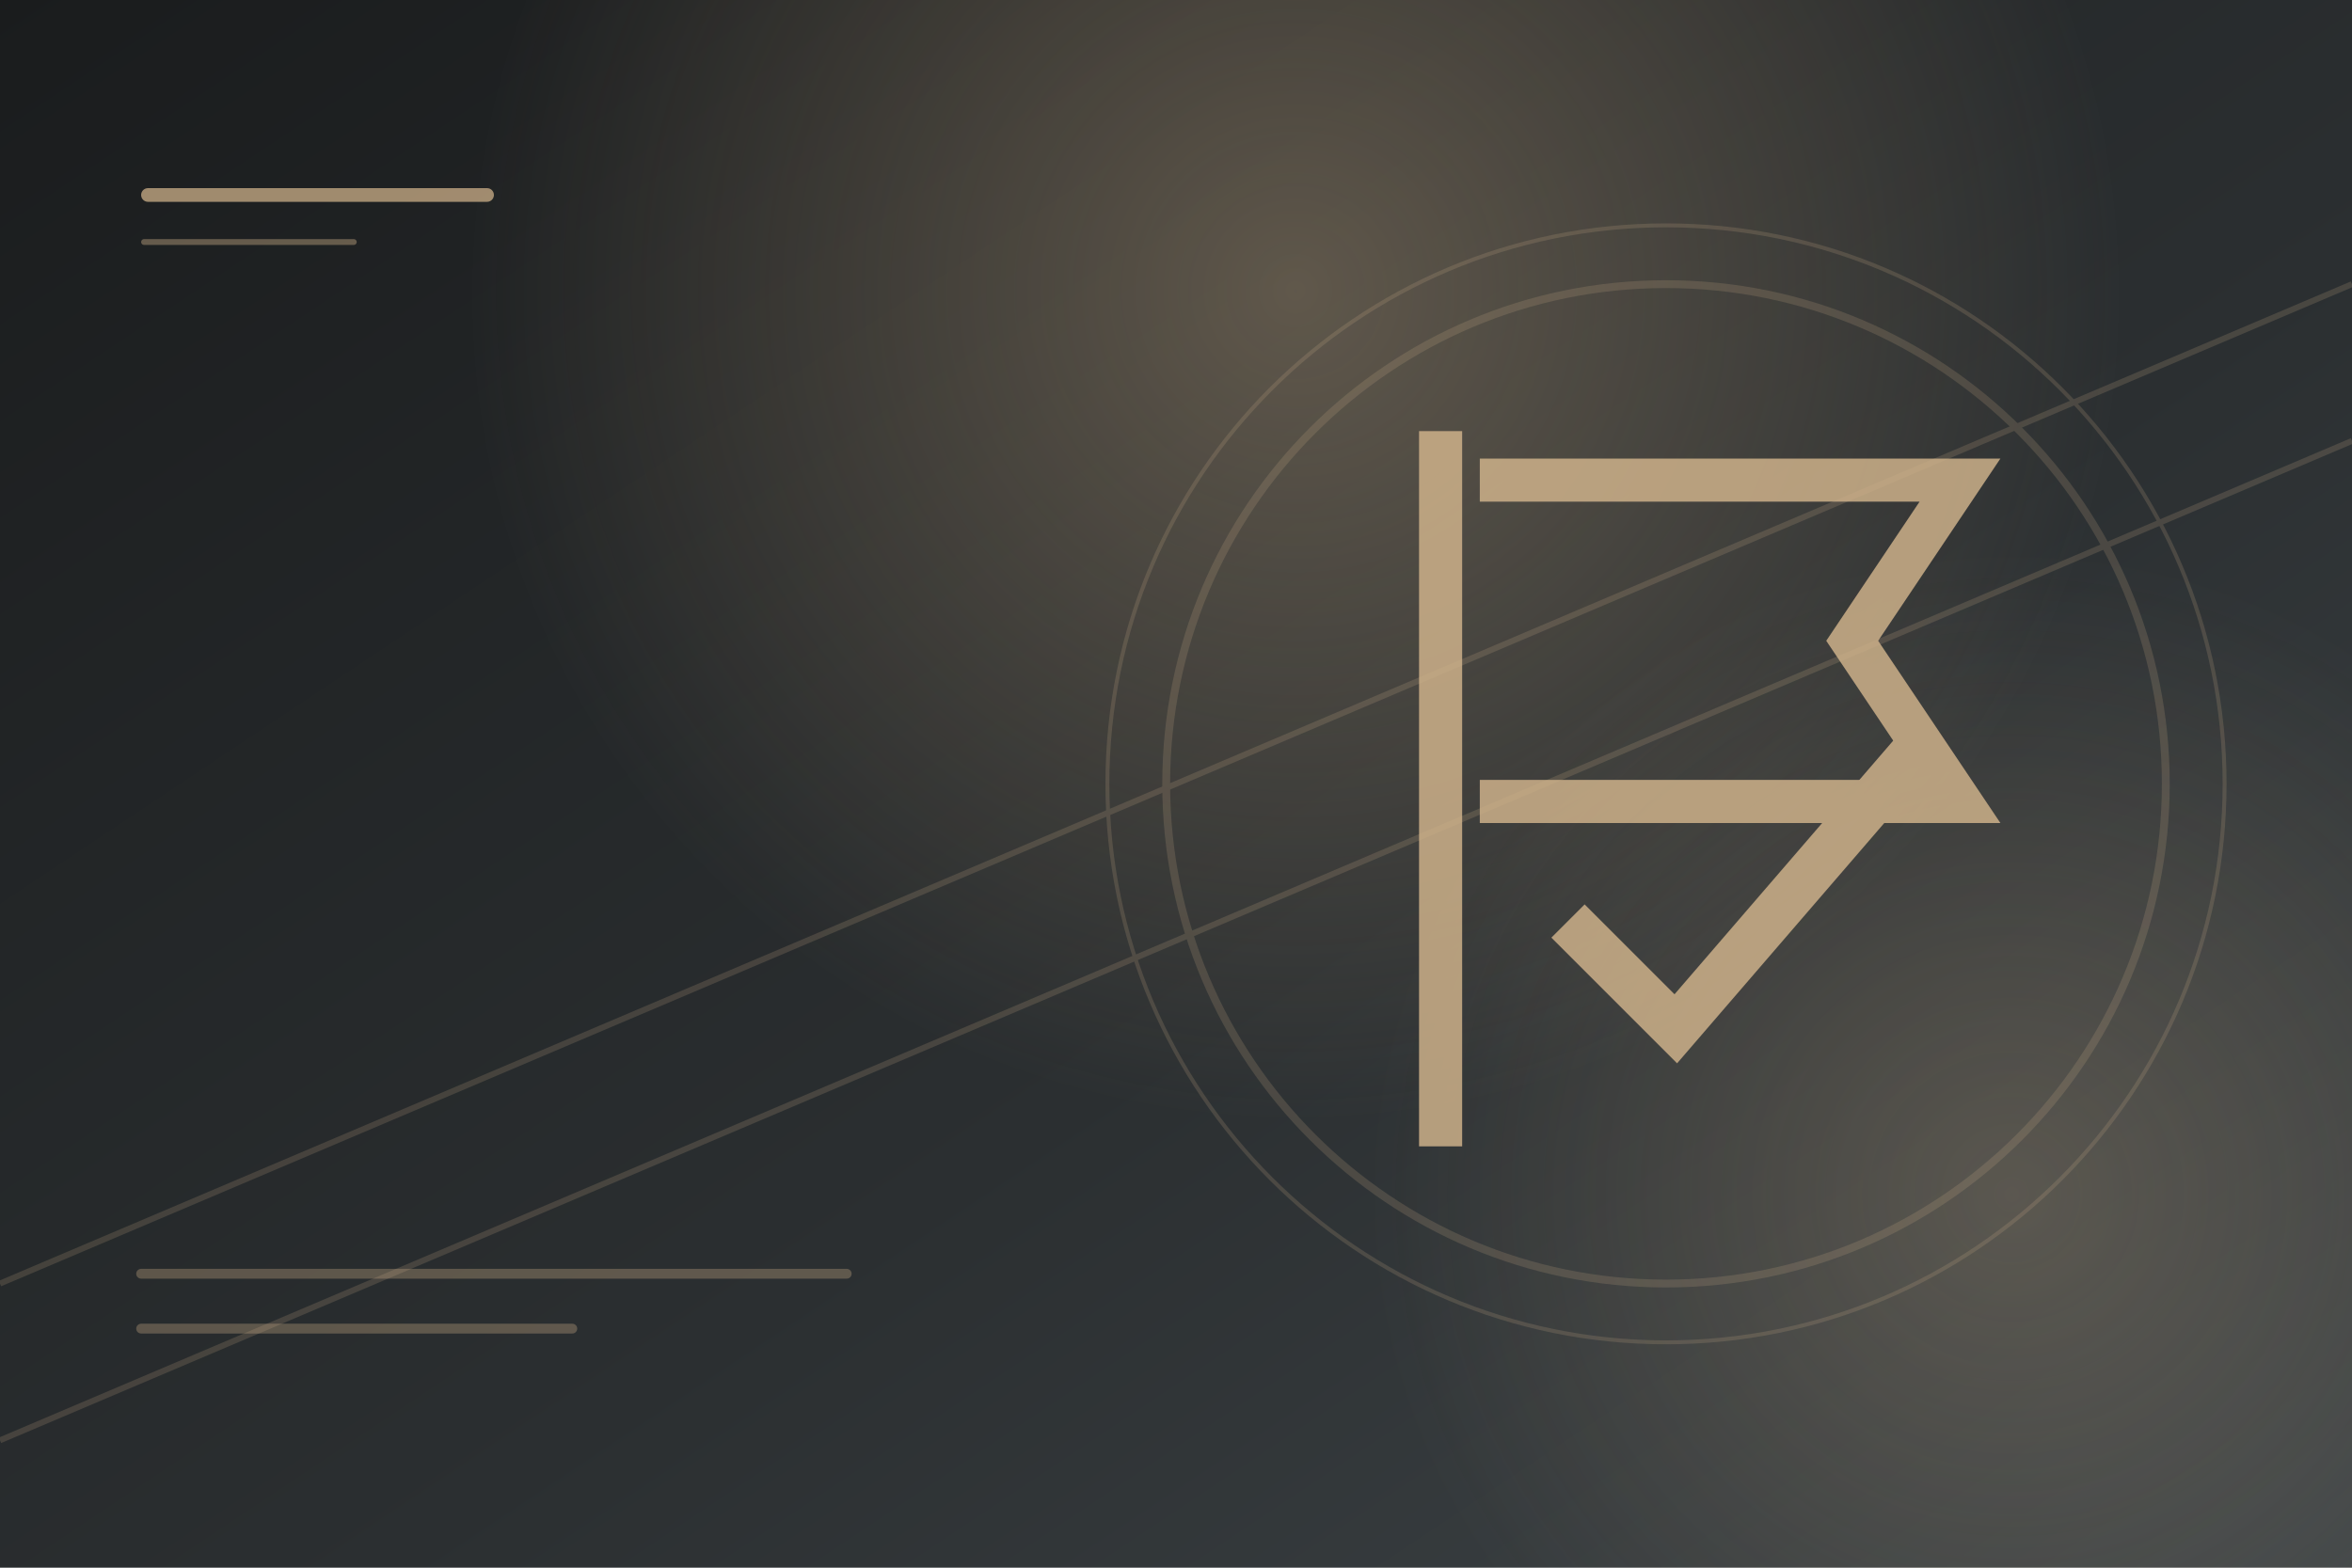
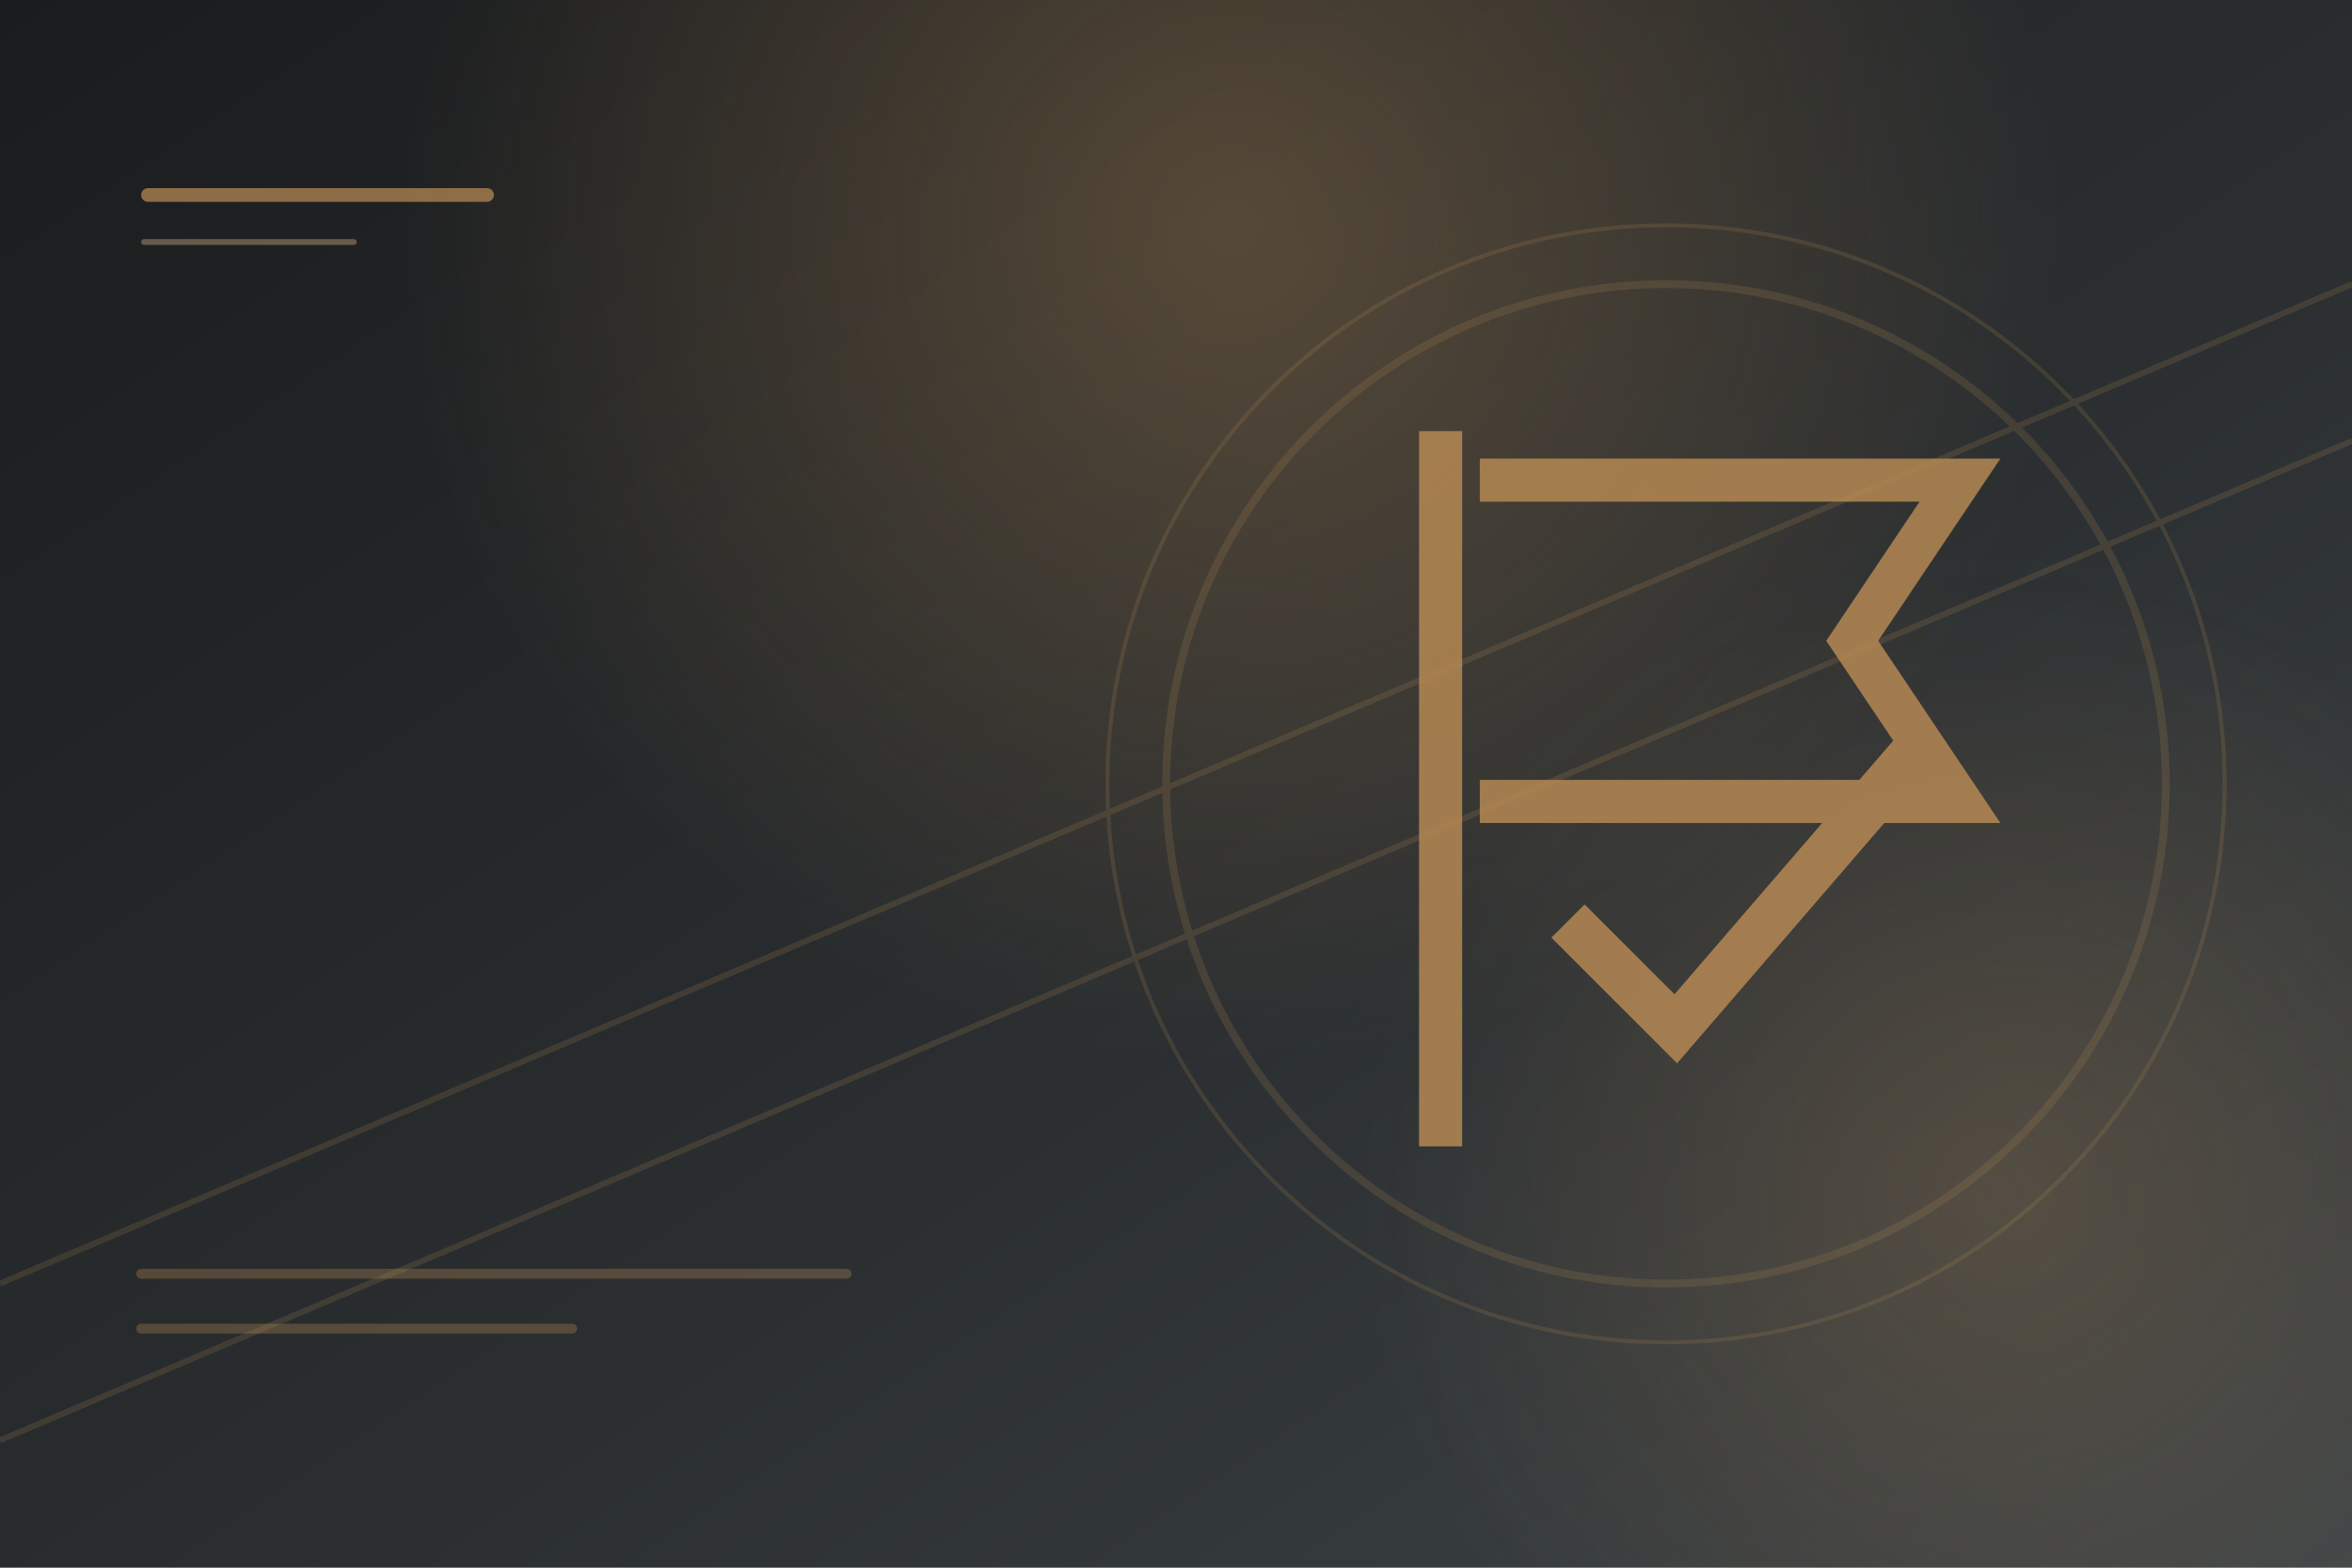
<svg xmlns="http://www.w3.org/2000/svg" width="1200" height="800" viewBox="0 0 1200 800" preserveAspectRatio="xMidYMid meet" role="img" aria-labelledby="title desc">
  <defs>
    <linearGradient id="bg" x1="0" y1="0" x2="1" y2="1">
      <stop stop-color="#1a1c1d" />
      <stop offset=".58" stop-color="#2b2f31" />
      <stop offset="1" stop-color="#3e4447" />
    </linearGradient>
    <radialGradient id="glow">
-       <stop stop-color="#d2b48c" stop-opacity=".34" />
-       <stop offset="1" stop-color="#d2b48c" stop-opacity="0" />
+       <stop stop-color="#b98b54" stop-opacity=".34" />
+       <stop offset="1" stop-color="#b98b54" stop-opacity="0" />
    </radialGradient>
  </defs>
  <rect width="1200" height="800" fill="url(#bg)" />
-   <circle cx="661" cy="150" r="420" fill="url(#glow)" />
-   <circle cx="1027" cy="610" r="330" fill="url(#glow)" opacity=".7" />
-   <g fill="none" stroke="#d2b48c" opacity=".18">
+   <circle cx="628" cy="118" r="420" fill="url(#glow)" />
+   <circle cx="1023" cy="610" r="330" fill="url(#glow)" opacity=".7" />
+   <g fill="none" stroke="#b98b54" opacity=".18">
    <path d="M0 655 1200 145M0 735 1200 225" stroke-width="3" />
    <circle cx="850" cy="400" r="255" stroke-width="4" />
    <circle cx="850" cy="400" r="285" stroke-width="2" />
  </g>
-   <g color="#d2b48c" opacity=".82">
+   <g color="#b98b54" opacity=".82">
    <path d="M735 585V220M755 245h245l-55 82 55 82H755" fill="none" stroke="currentColor" stroke-width="22" />
    <path d="m800 470 55 55 125-145" fill="none" stroke="currentColor" stroke-width="24" />
  </g>
-   <rect x="72" y="96" width="180" height="7" rx="3.5" fill="#d2b48c" opacity=".72" />
+   <rect x="72" y="96" width="180" height="7" rx="3.5" fill="#b98b54" opacity=".72" />
  <rect x="72" y="122" width="110" height="3" rx="1.5" fill="#d2b48c" opacity=".4" />
-   <path d="M72 650h360M72 678h220" stroke="#d2b48c" stroke-width="5" stroke-linecap="round" opacity=".32" />
+   <path d="M72 650h360M72 678h220" stroke="#b98b54" stroke-width="5" stroke-linecap="round" opacity=".32" />
</svg>
